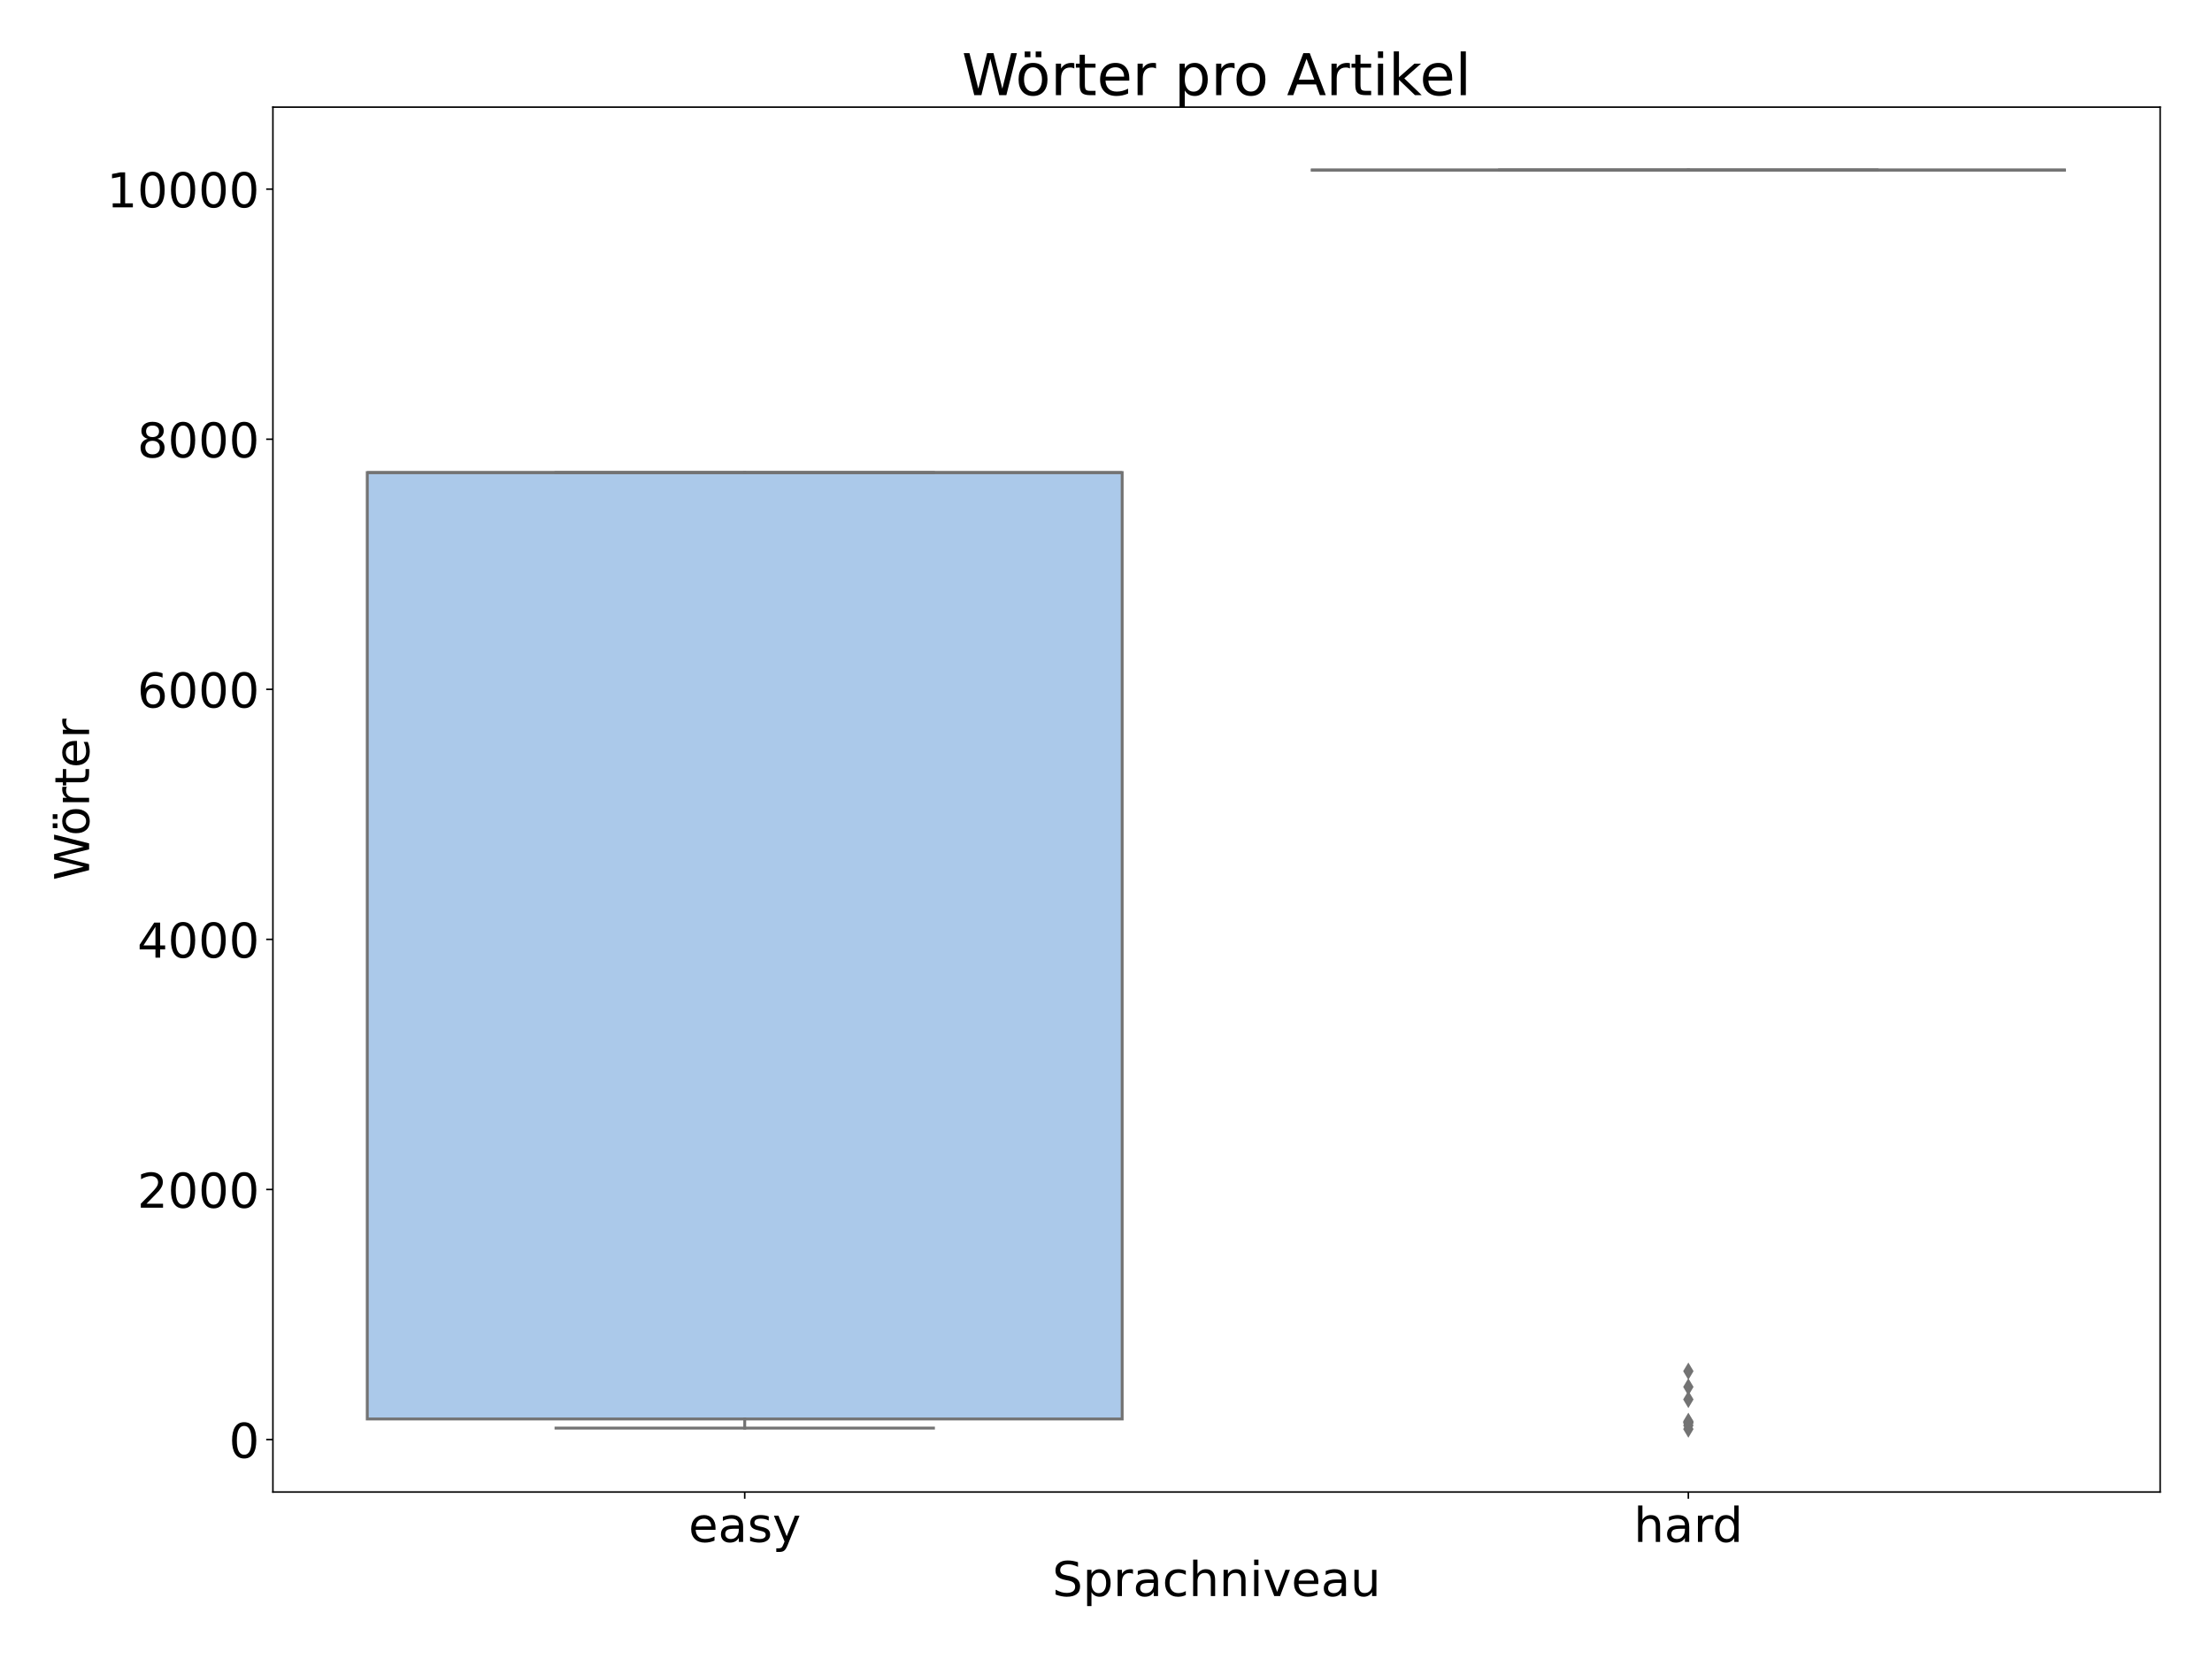
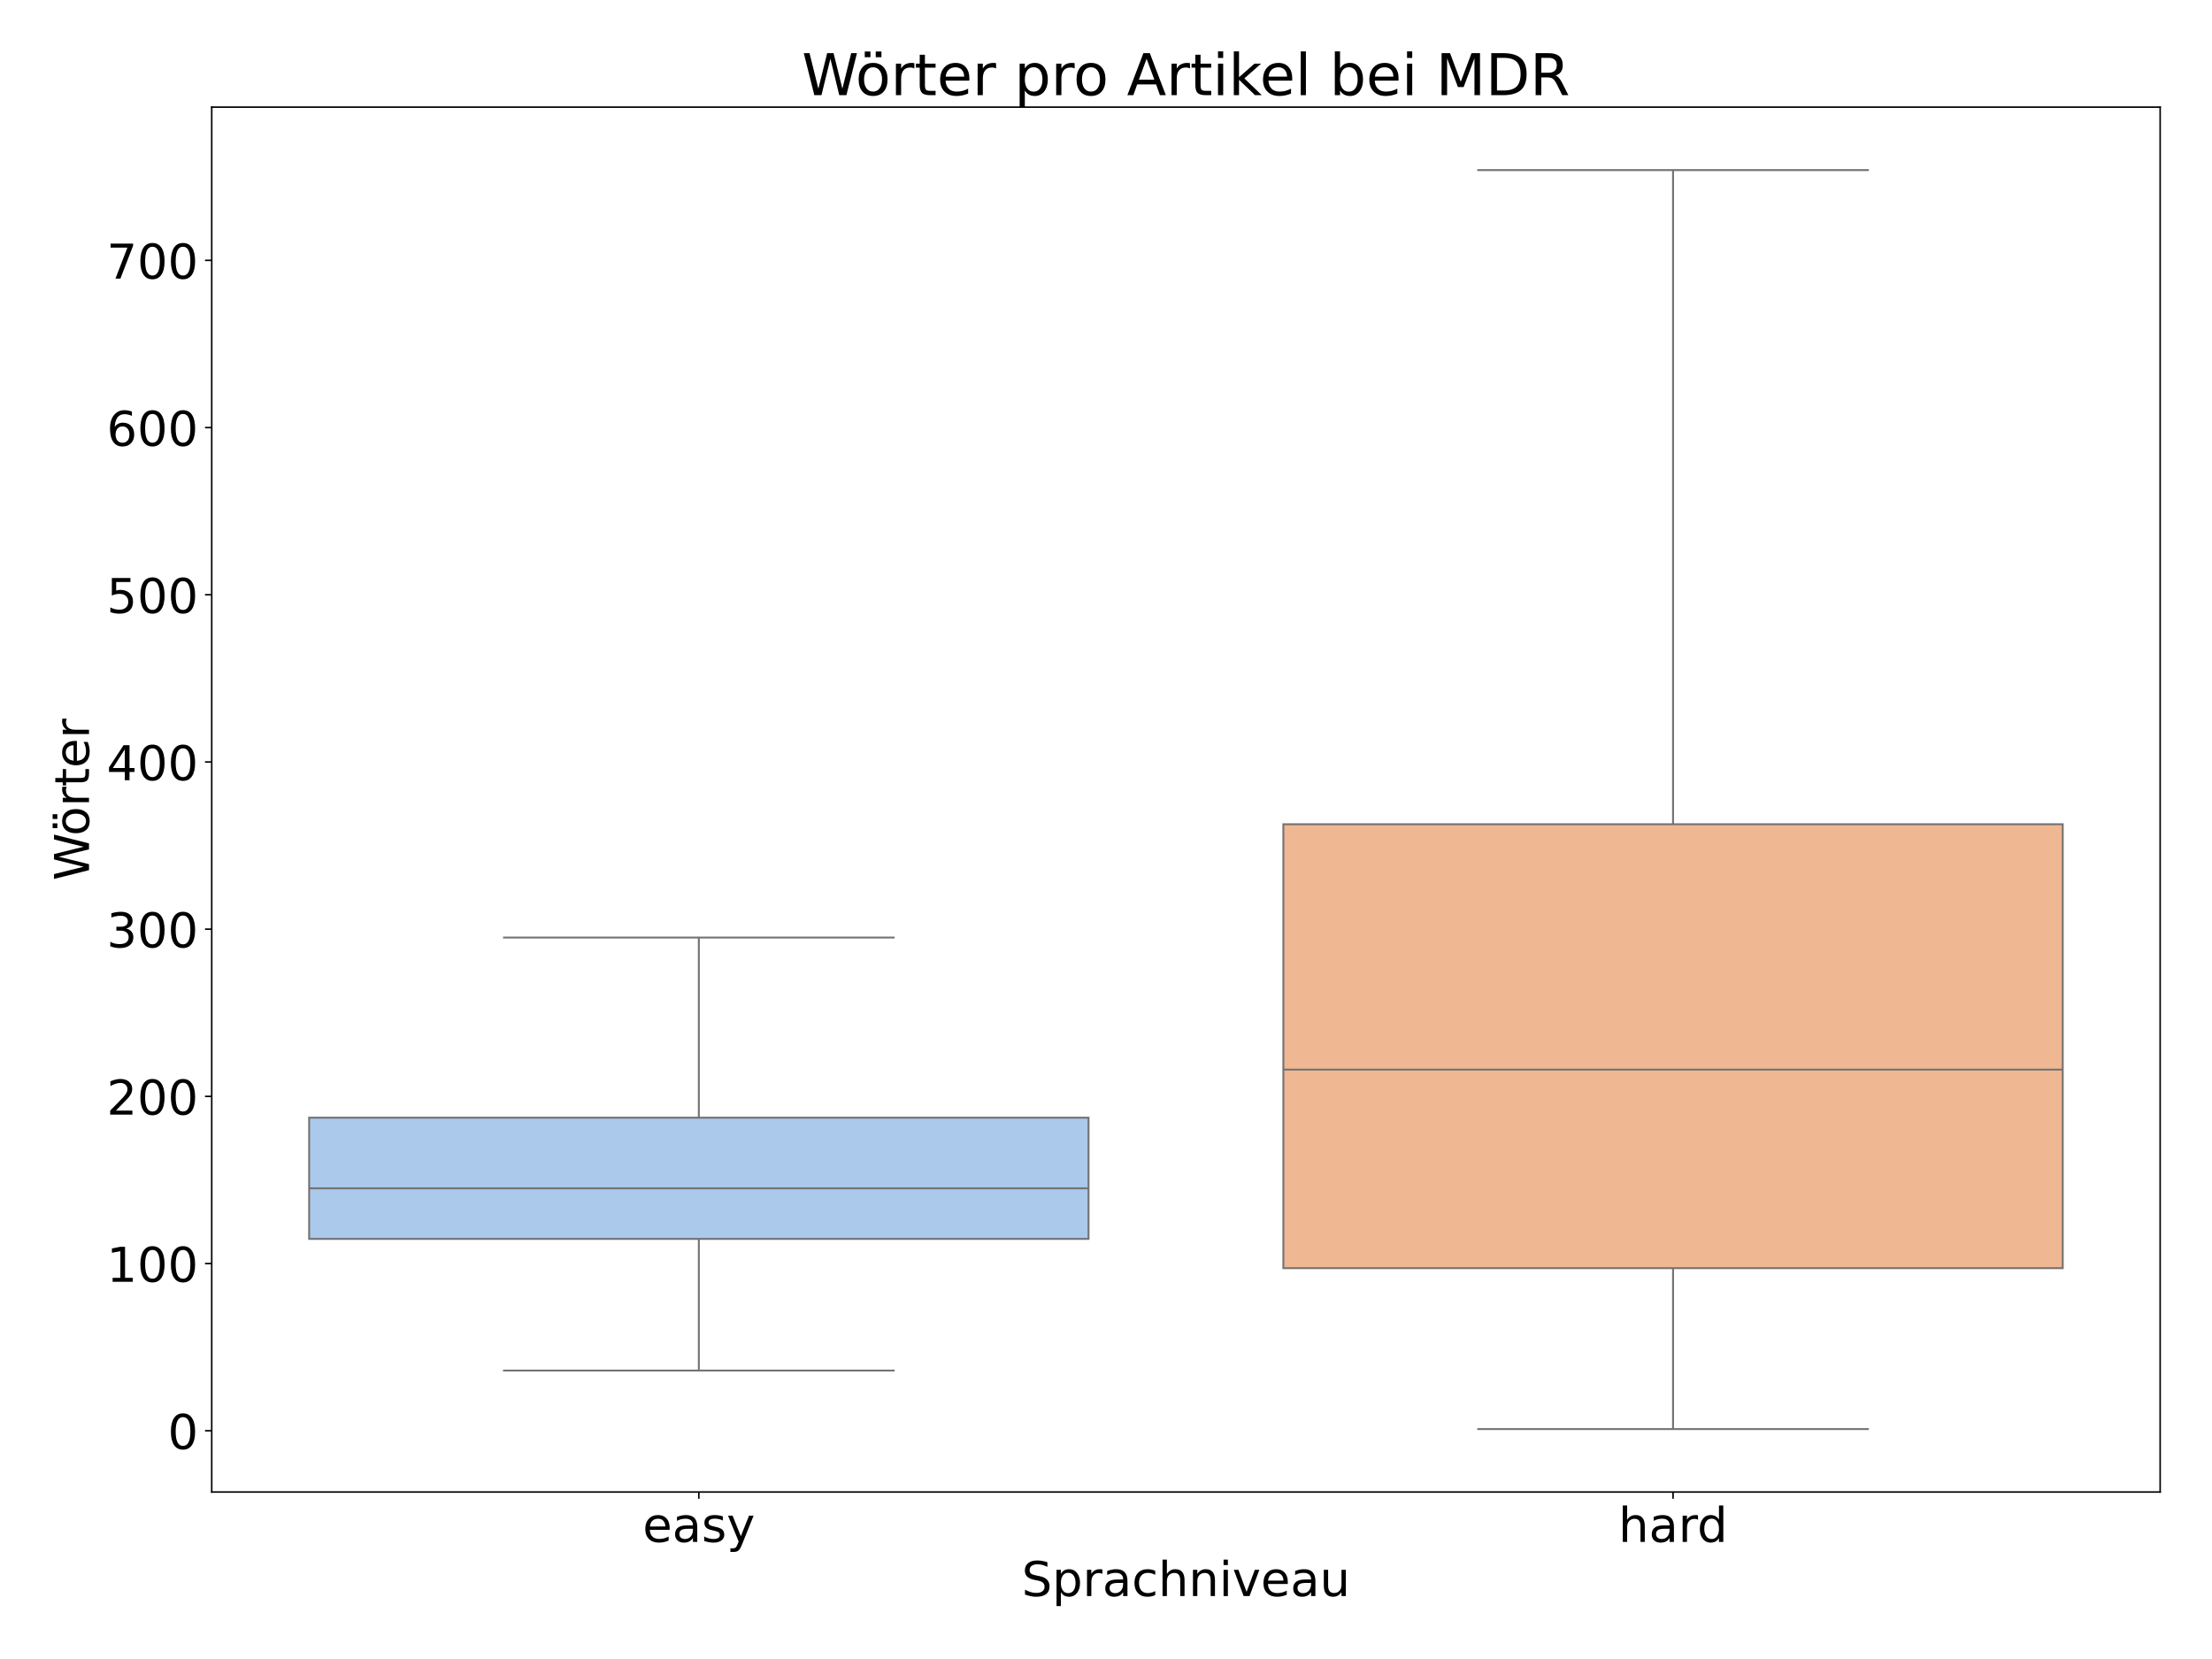
<svg xmlns="http://www.w3.org/2000/svg" xmlns:xlink="http://www.w3.org/1999/xlink" width="1152pt" height="864pt" viewBox="0 0 1152 864" version="1.1">
  <defs>
    <style type="text/css">*{stroke-linejoin: round; stroke-linecap: butt}</style>
  </defs>
  <g id="figure_1">
    <g id="patch_1">
      <path d="M 0 864  L 1152 864  L 1152 0  L 0 0  z " style="fill: #ffffff" />
    </g>
    <g id="axes_1">
      <g id="patch_2">
-         <path d="M 142.13 777.04  L 1125 777.04  L 1125 55.8  L 142.13 55.8  z " style="fill: #ffffff" />
-       </g>
-       <g id="patch_3">
-         <path d="M 191.274 738.998  L 584.422 738.998  L 584.422 246.12  L 191.274 246.12  L 191.274 738.998  z " clip-path="url(#p0966181369)" style="fill: #abc9ea; stroke: #737373; stroke-width: 1.5; stroke-linejoin: miter" />
-       </g>
-       <g id="patch_4">
-         <path d="M 682.708 88.584  L 1075.857 88.584  L 1075.857 88.584  L 682.708 88.584  L 682.708 88.584  z " clip-path="url(#p0966181369)" style="fill: #efb792; stroke: #737373; stroke-width: 1.5; stroke-linejoin: miter" />
+         <path d="M 110.27 777.04  L 1125 777.04  L 1125 55.8  L 110.27 55.8  z " style="fill: #ffffff" />
      </g>
      <g id="matplotlib.axis_1">
        <g id="xtick_1">
          <g id="line2d_1">
            <defs>
-               <path id="m2e9de883c5" d="M 0 0  L 0 3.5  " style="stroke: #000000; stroke-width: 0.8" />
+               <path id="mde39a5d7dc" d="M 0 0  L 0 3.5  " style="stroke: #000000; stroke-width: 0.8" />
            </defs>
            <g>
-               <use xlink:href="#m2e9de883c5" x="387.848" y="777.04" style="stroke: #000000; stroke-width: 0.8" />
+               <use xlink:href="#mde39a5d7dc" x="363.952" y="777.04" style="stroke: #000000; stroke-width: 0.8" />
            </g>
          </g>
          <g id="text_1">
-             <g transform="translate(358.5858 803.0361) scale(0.25 -0.25)">
+             <g transform="translate(334.6908 803.0361)scale(0.25 -0.25)">
              <defs>
                <path id="DejaVuSans-65" d="M 3597 1894  L 3597 1613  L 953 1613  Q 991 1019 1311 708  Q 1631 397 2203 397  Q 2534 397 2845 478  Q 3156 559 3463 722  L 3463 178  Q 3153 47 2828 -22  Q 2503 -91 2169 -91  Q 1331 -91 842 396  Q 353 884 353 1716  Q 353 2575 817 3079  Q 1281 3584 2069 3584  Q 2775 3584 3186 3129  Q 3597 2675 3597 1894  z M 3022 2063  Q 3016 2534 2758 2815  Q 2500 3097 2075 3097  Q 1594 3097 1305 2825  Q 1016 2553 972 2059  L 3022 2063  z " transform="scale(0.015625)" />
                <path id="DejaVuSans-61" d="M 2194 1759  Q 1497 1759 1228 1600  Q 959 1441 959 1056  Q 959 750 1161 570  Q 1363 391 1709 391  Q 2188 391 2477 730  Q 2766 1069 2766 1631  L 2766 1759  L 2194 1759  z M 3341 1997  L 3341 0  L 2766 0  L 2766 531  Q 2569 213 2275 61  Q 1981 -91 1556 -91  Q 1019 -91 701 211  Q 384 513 384 1019  Q 384 1609 779 1909  Q 1175 2209 1959 2209  L 2766 2209  L 2766 2266  Q 2766 2663 2505 2880  Q 2244 3097 1772 3097  Q 1472 3097 1187 3025  Q 903 2953 641 2809  L 641 3341  Q 956 3463 1253 3523  Q 1550 3584 1831 3584  Q 2591 3584 2966 3190  Q 3341 2797 3341 1997  z " transform="scale(0.015625)" />
                <path id="DejaVuSans-73" d="M 2834 3397  L 2834 2853  Q 2591 2978 2328 3040  Q 2066 3103 1784 3103  Q 1356 3103 1142 2972  Q 928 2841 928 2578  Q 928 2378 1081 2264  Q 1234 2150 1697 2047  L 1894 2003  Q 2506 1872 2764 1633  Q 3022 1394 3022 966  Q 3022 478 2636 193  Q 2250 -91 1575 -91  Q 1294 -91 989 -36  Q 684 19 347 128  L 347 722  Q 666 556 975 473  Q 1284 391 1588 391  Q 1994 391 2212 530  Q 2431 669 2431 922  Q 2431 1156 2273 1281  Q 2116 1406 1581 1522  L 1381 1569  Q 847 1681 609 1914  Q 372 2147 372 2553  Q 372 3047 722 3315  Q 1072 3584 1716 3584  Q 2034 3584 2315 3537  Q 2597 3491 2834 3397  z " transform="scale(0.015625)" />
                <path id="DejaVuSans-79" d="M 2059 -325  Q 1816 -950 1584 -1140  Q 1353 -1331 966 -1331  L 506 -1331  L 506 -850  L 844 -850  Q 1081 -850 1212 -737  Q 1344 -625 1503 -206  L 1606 56  L 191 3500  L 800 3500  L 1894 763  L 2988 3500  L 3597 3500  L 2059 -325  z " transform="scale(0.015625)" />
              </defs>
              <use xlink:href="#DejaVuSans-65" />
              <use xlink:href="#DejaVuSans-61" x="61.523" />
              <use xlink:href="#DejaVuSans-73" x="122.803" />
              <use xlink:href="#DejaVuSans-79" x="174.902" />
            </g>
          </g>
        </g>
        <g id="xtick_2">
          <g id="line2d_2">
            <g>
-               <use xlink:href="#m2e9de883c5" x="879.283" y="777.04" style="stroke: #000000; stroke-width: 0.8" />
+               <use xlink:href="#mde39a5d7dc" x="871.317" y="777.04" style="stroke: #000000; stroke-width: 0.8" />
            </g>
          </g>
          <g id="text_2">
-             <g transform="translate(850.845 803.0361) scale(0.25 -0.25)">
+             <g transform="translate(842.88 803.0361)scale(0.25 -0.25)">
              <defs>
                <path id="DejaVuSans-68" d="M 3513 2113  L 3513 0  L 2938 0  L 2938 2094  Q 2938 2591 2744 2837  Q 2550 3084 2163 3084  Q 1697 3084 1428 2787  Q 1159 2491 1159 1978  L 1159 0  L 581 0  L 581 4863  L 1159 4863  L 1159 2956  Q 1366 3272 1645 3428  Q 1925 3584 2291 3584  Q 2894 3584 3203 3211  Q 3513 2838 3513 2113  z " transform="scale(0.015625)" />
                <path id="DejaVuSans-72" d="M 2631 2963  Q 2534 3019 2420 3045  Q 2306 3072 2169 3072  Q 1681 3072 1420 2755  Q 1159 2438 1159 1844  L 1159 0  L 581 0  L 581 3500  L 1159 3500  L 1159 2956  Q 1341 3275 1631 3429  Q 1922 3584 2338 3584  Q 2397 3584 2469 3576  Q 2541 3569 2628 3553  L 2631 2963  z " transform="scale(0.015625)" />
                <path id="DejaVuSans-64" d="M 2906 2969  L 2906 4863  L 3481 4863  L 3481 0  L 2906 0  L 2906 525  Q 2725 213 2448 61  Q 2172 -91 1784 -91  Q 1150 -91 751 415  Q 353 922 353 1747  Q 353 2572 751 3078  Q 1150 3584 1784 3584  Q 2172 3584 2448 3432  Q 2725 3281 2906 2969  z M 947 1747  Q 947 1113 1208 752  Q 1469 391 1925 391  Q 2381 391 2643 752  Q 2906 1113 2906 1747  Q 2906 2381 2643 2742  Q 2381 3103 1925 3103  Q 1469 3103 1208 2742  Q 947 2381 947 1747  z " transform="scale(0.015625)" />
              </defs>
              <use xlink:href="#DejaVuSans-68" />
              <use xlink:href="#DejaVuSans-61" x="63.379" />
              <use xlink:href="#DejaVuSans-72" x="124.658" />
              <use xlink:href="#DejaVuSans-64" x="164.021" />
            </g>
          </g>
        </g>
        <g id="text_3">
-           <g transform="translate(548.0338 831.2314) scale(0.25 -0.25)">
+           <g transform="translate(532.1037 831.2314)scale(0.25 -0.25)">
            <defs>
              <path id="DejaVuSans-53" d="M 3425 4513  L 3425 3897  Q 3066 4069 2747 4153  Q 2428 4238 2131 4238  Q 1616 4238 1336 4038  Q 1056 3838 1056 3469  Q 1056 3159 1242 3001  Q 1428 2844 1947 2747  L 2328 2669  Q 3034 2534 3370 2195  Q 3706 1856 3706 1288  Q 3706 609 3251 259  Q 2797 -91 1919 -91  Q 1588 -91 1214 -16  Q 841 59 441 206  L 441 856  Q 825 641 1194 531  Q 1563 422 1919 422  Q 2459 422 2753 634  Q 3047 847 3047 1241  Q 3047 1584 2836 1778  Q 2625 1972 2144 2069  L 1759 2144  Q 1053 2284 737 2584  Q 422 2884 422 3419  Q 422 4038 858 4394  Q 1294 4750 2059 4750  Q 2388 4750 2728 4690  Q 3069 4631 3425 4513  z " transform="scale(0.015625)" />
              <path id="DejaVuSans-70" d="M 1159 525  L 1159 -1331  L 581 -1331  L 581 3500  L 1159 3500  L 1159 2969  Q 1341 3281 1617 3432  Q 1894 3584 2278 3584  Q 2916 3584 3314 3078  Q 3713 2572 3713 1747  Q 3713 922 3314 415  Q 2916 -91 2278 -91  Q 1894 -91 1617 61  Q 1341 213 1159 525  z M 3116 1747  Q 3116 2381 2855 2742  Q 2594 3103 2138 3103  Q 1681 3103 1420 2742  Q 1159 2381 1159 1747  Q 1159 1113 1420 752  Q 1681 391 2138 391  Q 2594 391 2855 752  Q 3116 1113 3116 1747  z " transform="scale(0.015625)" />
              <path id="DejaVuSans-63" d="M 3122 3366  L 3122 2828  Q 2878 2963 2633 3030  Q 2388 3097 2138 3097  Q 1578 3097 1268 2742  Q 959 2388 959 1747  Q 959 1106 1268 751  Q 1578 397 2138 397  Q 2388 397 2633 464  Q 2878 531 3122 666  L 3122 134  Q 2881 22 2623 -34  Q 2366 -91 2075 -91  Q 1284 -91 818 406  Q 353 903 353 1747  Q 353 2603 823 3093  Q 1294 3584 2113 3584  Q 2378 3584 2631 3529  Q 2884 3475 3122 3366  z " transform="scale(0.015625)" />
              <path id="DejaVuSans-6e" d="M 3513 2113  L 3513 0  L 2938 0  L 2938 2094  Q 2938 2591 2744 2837  Q 2550 3084 2163 3084  Q 1697 3084 1428 2787  Q 1159 2491 1159 1978  L 1159 0  L 581 0  L 581 3500  L 1159 3500  L 1159 2956  Q 1366 3272 1645 3428  Q 1925 3584 2291 3584  Q 2894 3584 3203 3211  Q 3513 2838 3513 2113  z " transform="scale(0.015625)" />
              <path id="DejaVuSans-69" d="M 603 3500  L 1178 3500  L 1178 0  L 603 0  L 603 3500  z M 603 4863  L 1178 4863  L 1178 4134  L 603 4134  L 603 4863  z " transform="scale(0.015625)" />
              <path id="DejaVuSans-76" d="M 191 3500  L 800 3500  L 1894 563  L 2988 3500  L 3597 3500  L 2284 0  L 1503 0  L 191 3500  z " transform="scale(0.015625)" />
              <path id="DejaVuSans-75" d="M 544 1381  L 544 3500  L 1119 3500  L 1119 1403  Q 1119 906 1312 657  Q 1506 409 1894 409  Q 2359 409 2629 706  Q 2900 1003 2900 1516  L 2900 3500  L 3475 3500  L 3475 0  L 2900 0  L 2900 538  Q 2691 219 2414 64  Q 2138 -91 1772 -91  Q 1169 -91 856 284  Q 544 659 544 1381  z M 1991 3584  L 1991 3584  z " transform="scale(0.015625)" />
            </defs>
            <use xlink:href="#DejaVuSans-53" />
            <use xlink:href="#DejaVuSans-70" x="63.477" />
            <use xlink:href="#DejaVuSans-72" x="126.953" />
            <use xlink:href="#DejaVuSans-61" x="168.066" />
            <use xlink:href="#DejaVuSans-63" x="229.346" />
            <use xlink:href="#DejaVuSans-68" x="284.326" />
            <use xlink:href="#DejaVuSans-6e" x="347.705" />
            <use xlink:href="#DejaVuSans-69" x="411.084" />
            <use xlink:href="#DejaVuSans-76" x="438.867" />
            <use xlink:href="#DejaVuSans-65" x="498.047" />
            <use xlink:href="#DejaVuSans-61" x="559.57" />
            <use xlink:href="#DejaVuSans-75" x="620.85" />
          </g>
        </g>
      </g>
      <g id="matplotlib.axis_2">
        <g id="ytick_1">
          <g id="line2d_3">
            <defs>
-               <path id="mc878e985bf" d="M 0 0  L -3.5 0  " style="stroke: #000000; stroke-width: 0.8" />
+               <path id="m3dc1a7f582" d="M 0 0  L -3.5 0  " style="stroke: #000000; stroke-width: 0.8" />
            </defs>
            <g>
-               <use xlink:href="#mc878e985bf" x="142.13" y="749.727" style="stroke: #000000; stroke-width: 0.8" />
+               <use xlink:href="#m3dc1a7f582" x="110.27" y="745.127" style="stroke: #000000; stroke-width: 0.8" />
            </g>
          </g>
          <g id="text_4">
-             <g transform="translate(119.2237 759.2249) scale(0.25 -0.25)">
+             <g transform="translate(87.36375 754.6252)scale(0.25 -0.25)">
              <defs>
                <path id="DejaVuSans-30" d="M 2034 4250  Q 1547 4250 1301 3770  Q 1056 3291 1056 2328  Q 1056 1369 1301 889  Q 1547 409 2034 409  Q 2525 409 2770 889  Q 3016 1369 3016 2328  Q 3016 3291 2770 3770  Q 2525 4250 2034 4250  z M 2034 4750  Q 2819 4750 3233 4129  Q 3647 3509 3647 2328  Q 3647 1150 3233 529  Q 2819 -91 2034 -91  Q 1250 -91 836 529  Q 422 1150 422 2328  Q 422 3509 836 4129  Q 1250 4750 2034 4750  z " transform="scale(0.015625)" />
              </defs>
              <use xlink:href="#DejaVuSans-30" />
            </g>
          </g>
        </g>
        <g id="ytick_2">
          <g id="line2d_4">
            <g>
-               <use xlink:href="#mc878e985bf" x="142.13" y="619.478" style="stroke: #000000; stroke-width: 0.8" />
+               <use xlink:href="#m3dc1a7f582" x="110.27" y="658.052" style="stroke: #000000; stroke-width: 0.8" />
            </g>
          </g>
          <g id="text_5">
-             <g transform="translate(71.505 628.976) scale(0.25 -0.25)">
-               <defs>
-                 <path id="DejaVuSans-32" d="M 1228 531  L 3431 531  L 3431 0  L 469 0  L 469 531  Q 828 903 1448 1529  Q 2069 2156 2228 2338  Q 2531 2678 2651 2914  Q 2772 3150 2772 3378  Q 2772 3750 2511 3984  Q 2250 4219 1831 4219  Q 1534 4219 1204 4116  Q 875 4013 500 3803  L 500 4441  Q 881 4594 1212 4672  Q 1544 4750 1819 4750  Q 2544 4750 2975 4387  Q 3406 4025 3406 3419  Q 3406 3131 3298 2873  Q 3191 2616 2906 2266  Q 2828 2175 2409 1742  Q 1991 1309 1228 531  z " transform="scale(0.015625)" />
-               </defs>
-               <use xlink:href="#DejaVuSans-32" />
-               <use xlink:href="#DejaVuSans-30" x="63.623" />
-               <use xlink:href="#DejaVuSans-30" x="127.246" />
-               <use xlink:href="#DejaVuSans-30" x="190.869" />
+             <g transform="translate(55.55125 667.5504)scale(0.25 -0.25)">
+               <defs>
+                 <path id="DejaVuSans-31" d="M 794 531  L 1825 531  L 1825 4091  L 703 3866  L 703 4441  L 1819 4666  L 2450 4666  L 2450 531  L 3481 531  L 3481 0  L 794 0  L 794 531  z " transform="scale(0.015625)" />
+               </defs>
+               <use xlink:href="#DejaVuSans-31" />
+               <use xlink:href="#DejaVuSans-30" x="63.623" />
+               <use xlink:href="#DejaVuSans-30" x="127.246" />
            </g>
          </g>
        </g>
        <g id="ytick_3">
          <g id="line2d_5">
            <g>
-               <use xlink:href="#mc878e985bf" x="142.13" y="489.229" style="stroke: #000000; stroke-width: 0.8" />
+               <use xlink:href="#m3dc1a7f582" x="110.27" y="570.978" style="stroke: #000000; stroke-width: 0.8" />
            </g>
          </g>
          <g id="text_6">
-             <g transform="translate(71.505 498.7272) scale(0.25 -0.25)">
-               <defs>
-                 <path id="DejaVuSans-34" d="M 2419 4116  L 825 1625  L 2419 1625  L 2419 4116  z M 2253 4666  L 3047 4666  L 3047 1625  L 3713 1625  L 3713 1100  L 3047 1100  L 3047 0  L 2419 0  L 2419 1100  L 313 1100  L 313 1709  L 2253 4666  z " transform="scale(0.015625)" />
-               </defs>
-               <use xlink:href="#DejaVuSans-34" />
-               <use xlink:href="#DejaVuSans-30" x="63.623" />
-               <use xlink:href="#DejaVuSans-30" x="127.246" />
-               <use xlink:href="#DejaVuSans-30" x="190.869" />
+             <g transform="translate(55.55125 580.4757)scale(0.25 -0.25)">
+               <defs>
+                 <path id="DejaVuSans-32" d="M 1228 531  L 3431 531  L 3431 0  L 469 0  L 469 531  Q 828 903 1448 1529  Q 2069 2156 2228 2338  Q 2531 2678 2651 2914  Q 2772 3150 2772 3378  Q 2772 3750 2511 3984  Q 2250 4219 1831 4219  Q 1534 4219 1204 4116  Q 875 4013 500 3803  L 500 4441  Q 881 4594 1212 4672  Q 1544 4750 1819 4750  Q 2544 4750 2975 4387  Q 3406 4025 3406 3419  Q 3406 3131 3298 2873  Q 3191 2616 2906 2266  Q 2828 2175 2409 1742  Q 1991 1309 1228 531  z " transform="scale(0.015625)" />
+               </defs>
+               <use xlink:href="#DejaVuSans-32" />
+               <use xlink:href="#DejaVuSans-30" x="63.623" />
+               <use xlink:href="#DejaVuSans-30" x="127.246" />
            </g>
          </g>
        </g>
        <g id="ytick_4">
          <g id="line2d_6">
            <g>
-               <use xlink:href="#mc878e985bf" x="142.13" y="358.98" style="stroke: #000000; stroke-width: 0.8" />
+               <use xlink:href="#m3dc1a7f582" x="110.27" y="483.903" style="stroke: #000000; stroke-width: 0.8" />
            </g>
          </g>
          <g id="text_7">
-             <g transform="translate(71.505 368.4783) scale(0.25 -0.25)">
-               <defs>
-                 <path id="DejaVuSans-36" d="M 2113 2584  Q 1688 2584 1439 2293  Q 1191 2003 1191 1497  Q 1191 994 1439 701  Q 1688 409 2113 409  Q 2538 409 2786 701  Q 3034 994 3034 1497  Q 3034 2003 2786 2293  Q 2538 2584 2113 2584  z M 3366 4563  L 3366 3988  Q 3128 4100 2886 4159  Q 2644 4219 2406 4219  Q 1781 4219 1451 3797  Q 1122 3375 1075 2522  Q 1259 2794 1537 2939  Q 1816 3084 2150 3084  Q 2853 3084 3261 2657  Q 3669 2231 3669 1497  Q 3669 778 3244 343  Q 2819 -91 2113 -91  Q 1303 -91 875 529  Q 447 1150 447 2328  Q 447 3434 972 4092  Q 1497 4750 2381 4750  Q 2619 4750 2861 4703  Q 3103 4656 3366 4563  z " transform="scale(0.015625)" />
-               </defs>
-               <use xlink:href="#DejaVuSans-36" />
-               <use xlink:href="#DejaVuSans-30" x="63.623" />
-               <use xlink:href="#DejaVuSans-30" x="127.246" />
-               <use xlink:href="#DejaVuSans-30" x="190.869" />
+             <g transform="translate(55.55125 493.401)scale(0.25 -0.25)">
+               <defs>
+                 <path id="DejaVuSans-33" d="M 2597 2516  Q 3050 2419 3304 2112  Q 3559 1806 3559 1356  Q 3559 666 3084 287  Q 2609 -91 1734 -91  Q 1441 -91 1130 -33  Q 819 25 488 141  L 488 750  Q 750 597 1062 519  Q 1375 441 1716 441  Q 2309 441 2620 675  Q 2931 909 2931 1356  Q 2931 1769 2642 2001  Q 2353 2234 1838 2234  L 1294 2234  L 1294 2753  L 1863 2753  Q 2328 2753 2575 2939  Q 2822 3125 2822 3475  Q 2822 3834 2567 4026  Q 2313 4219 1838 4219  Q 1578 4219 1281 4162  Q 984 4106 628 3988  L 628 4550  Q 988 4650 1302 4700  Q 1616 4750 1894 4750  Q 2613 4750 3031 4423  Q 3450 4097 3450 3541  Q 3450 3153 3228 2886  Q 3006 2619 2597 2516  z " transform="scale(0.015625)" />
+               </defs>
+               <use xlink:href="#DejaVuSans-33" />
+               <use xlink:href="#DejaVuSans-30" x="63.623" />
+               <use xlink:href="#DejaVuSans-30" x="127.246" />
            </g>
          </g>
        </g>
        <g id="ytick_5">
          <g id="line2d_7">
            <g>
-               <use xlink:href="#mc878e985bf" x="142.13" y="228.731" style="stroke: #000000; stroke-width: 0.8" />
+               <use xlink:href="#m3dc1a7f582" x="110.27" y="396.828" style="stroke: #000000; stroke-width: 0.8" />
            </g>
          </g>
          <g id="text_8">
-             <g transform="translate(71.505 238.2294) scale(0.25 -0.25)">
-               <defs>
-                 <path id="DejaVuSans-38" d="M 2034 2216  Q 1584 2216 1326 1975  Q 1069 1734 1069 1313  Q 1069 891 1326 650  Q 1584 409 2034 409  Q 2484 409 2743 651  Q 3003 894 3003 1313  Q 3003 1734 2745 1975  Q 2488 2216 2034 2216  z M 1403 2484  Q 997 2584 770 2862  Q 544 3141 544 3541  Q 544 4100 942 4425  Q 1341 4750 2034 4750  Q 2731 4750 3128 4425  Q 3525 4100 3525 3541  Q 3525 3141 3298 2862  Q 3072 2584 2669 2484  Q 3125 2378 3379 2068  Q 3634 1759 3634 1313  Q 3634 634 3220 271  Q 2806 -91 2034 -91  Q 1263 -91 848 271  Q 434 634 434 1313  Q 434 1759 690 2068  Q 947 2378 1403 2484  z M 1172 3481  Q 1172 3119 1398 2916  Q 1625 2713 2034 2713  Q 2441 2713 2670 2916  Q 2900 3119 2900 3481  Q 2900 3844 2670 4047  Q 2441 4250 2034 4250  Q 1625 4250 1398 4047  Q 1172 3844 1172 3481  z " transform="scale(0.015625)" />
-               </defs>
-               <use xlink:href="#DejaVuSans-38" />
-               <use xlink:href="#DejaVuSans-30" x="63.623" />
-               <use xlink:href="#DejaVuSans-30" x="127.246" />
-               <use xlink:href="#DejaVuSans-30" x="190.869" />
+             <g transform="translate(55.55125 406.3262)scale(0.25 -0.25)">
+               <defs>
+                 <path id="DejaVuSans-34" d="M 2419 4116  L 825 1625  L 2419 1625  L 2419 4116  z M 2253 4666  L 3047 4666  L 3047 1625  L 3713 1625  L 3713 1100  L 3047 1100  L 3047 0  L 2419 0  L 2419 1100  L 313 1100  L 313 1709  L 2253 4666  z " transform="scale(0.015625)" />
+               </defs>
+               <use xlink:href="#DejaVuSans-34" />
+               <use xlink:href="#DejaVuSans-30" x="63.623" />
+               <use xlink:href="#DejaVuSans-30" x="127.246" />
            </g>
          </g>
        </g>
        <g id="ytick_6">
          <g id="line2d_8">
            <g>
-               <use xlink:href="#mc878e985bf" x="142.13" y="98.483" style="stroke: #000000; stroke-width: 0.8" />
+               <use xlink:href="#m3dc1a7f582" x="110.27" y="309.753" style="stroke: #000000; stroke-width: 0.8" />
            </g>
          </g>
          <g id="text_9">
-             <g transform="translate(55.59875 107.9806) scale(0.25 -0.25)">
-               <defs>
-                 <path id="DejaVuSans-31" d="M 794 531  L 1825 531  L 1825 4091  L 703 3866  L 703 4441  L 1819 4666  L 2450 4666  L 2450 531  L 3481 531  L 3481 0  L 794 0  L 794 531  z " transform="scale(0.015625)" />
-               </defs>
-               <use xlink:href="#DejaVuSans-31" />
-               <use xlink:href="#DejaVuSans-30" x="63.623" />
-               <use xlink:href="#DejaVuSans-30" x="127.246" />
-               <use xlink:href="#DejaVuSans-30" x="190.869" />
-               <use xlink:href="#DejaVuSans-30" x="254.492" />
-             </g>
-           </g>
-         </g>
-         <g id="text_10">
-           <g transform="translate(46.39953 458.5626) rotate(-90) scale(0.25 -0.25)">
+             <g transform="translate(55.55125 319.2515)scale(0.25 -0.25)">
+               <defs>
+                 <path id="DejaVuSans-35" d="M 691 4666  L 3169 4666  L 3169 4134  L 1269 4134  L 1269 2991  Q 1406 3038 1543 3061  Q 1681 3084 1819 3084  Q 2600 3084 3056 2656  Q 3513 2228 3513 1497  Q 3513 744 3044 326  Q 2575 -91 1722 -91  Q 1428 -91 1123 -41  Q 819 9 494 109  L 494 744  Q 775 591 1075 516  Q 1375 441 1709 441  Q 2250 441 2565 725  Q 2881 1009 2881 1497  Q 2881 1984 2565 2268  Q 2250 2553 1709 2553  Q 1456 2553 1204 2497  Q 953 2441 691 2322  L 691 4666  z " transform="scale(0.015625)" />
+               </defs>
+               <use xlink:href="#DejaVuSans-35" />
+               <use xlink:href="#DejaVuSans-30" x="63.623" />
+               <use xlink:href="#DejaVuSans-30" x="127.246" />
+             </g>
+           </g>
+         </g>
+         <g id="ytick_7">
+           <g id="line2d_9">
+             <g>
+               <use xlink:href="#m3dc1a7f582" x="110.27" y="222.679" style="stroke: #000000; stroke-width: 0.8" />
+             </g>
+           </g>
+           <g id="text_10">
+             <g transform="translate(55.55125 232.1768)scale(0.25 -0.25)">
+               <defs>
+                 <path id="DejaVuSans-36" d="M 2113 2584  Q 1688 2584 1439 2293  Q 1191 2003 1191 1497  Q 1191 994 1439 701  Q 1688 409 2113 409  Q 2538 409 2786 701  Q 3034 994 3034 1497  Q 3034 2003 2786 2293  Q 2538 2584 2113 2584  z M 3366 4563  L 3366 3988  Q 3128 4100 2886 4159  Q 2644 4219 2406 4219  Q 1781 4219 1451 3797  Q 1122 3375 1075 2522  Q 1259 2794 1537 2939  Q 1816 3084 2150 3084  Q 2853 3084 3261 2657  Q 3669 2231 3669 1497  Q 3669 778 3244 343  Q 2819 -91 2113 -91  Q 1303 -91 875 529  Q 447 1150 447 2328  Q 447 3434 972 4092  Q 1497 4750 2381 4750  Q 2619 4750 2861 4703  Q 3103 4656 3366 4563  z " transform="scale(0.015625)" />
+               </defs>
+               <use xlink:href="#DejaVuSans-36" />
+               <use xlink:href="#DejaVuSans-30" x="63.623" />
+               <use xlink:href="#DejaVuSans-30" x="127.246" />
+             </g>
+           </g>
+         </g>
+         <g id="ytick_8">
+           <g id="line2d_10">
+             <g>
+               <use xlink:href="#m3dc1a7f582" x="110.27" y="135.604" style="stroke: #000000; stroke-width: 0.8" />
+             </g>
+           </g>
+           <g id="text_11">
+             <g transform="translate(55.55125 145.102)scale(0.25 -0.25)">
+               <defs>
+                 <path id="DejaVuSans-37" d="M 525 4666  L 3525 4666  L 3525 4397  L 1831 0  L 1172 0  L 2766 4134  L 525 4134  L 525 4666  z " transform="scale(0.015625)" />
+               </defs>
+               <use xlink:href="#DejaVuSans-37" />
+               <use xlink:href="#DejaVuSans-30" x="63.623" />
+               <use xlink:href="#DejaVuSans-30" x="127.246" />
+             </g>
+           </g>
+         </g>
+         <g id="text_12">
+           <g transform="translate(46.35203 458.5626)rotate(-90)scale(0.25 -0.25)">
            <defs>
              <path id="DejaVuSans-57" d="M 213 4666  L 850 4666  L 1831 722  L 2809 4666  L 3519 4666  L 4500 722  L 5478 4666  L 6119 4666  L 4947 0  L 4153 0  L 3169 4050  L 2175 0  L 1381 0  L 213 4666  z " transform="scale(0.015625)" />
              <path id="DejaVuSans-f6" d="M 1959 3097  Q 1497 3097 1228 2736  Q 959 2375 959 1747  Q 959 1119 1226 758  Q 1494 397 1959 397  Q 2419 397 2687 759  Q 2956 1122 2956 1747  Q 2956 2369 2687 2733  Q 2419 3097 1959 3097  z M 1959 3584  Q 2709 3584 3137 3096  Q 3566 2609 3566 1747  Q 3566 888 3137 398  Q 2709 -91 1959 -91  Q 1206 -91 779 398  Q 353 888 353 1747  Q 353 2609 779 3096  Q 1206 3584 1959 3584  z M 2253 4850  L 2888 4850  L 2888 4219  L 2253 4219  L 2253 4850  z M 1031 4850  L 1666 4850  L 1666 4219  L 1031 4219  L 1031 4850  z " transform="scale(0.015625)" />
              <path id="DejaVuSans-74" d="M 1172 4494  L 1172 3500  L 2356 3500  L 2356 3053  L 1172 3053  L 1172 1153  Q 1172 725 1289 603  Q 1406 481 1766 481  L 2356 481  L 2356 0  L 1766 0  Q 1100 0 847 248  Q 594 497 594 1153  L 594 3053  L 172 3053  L 172 3500  L 594 3500  L 594 4494  L 1172 4494  z " transform="scale(0.015625)" />
            </defs>
            <use xlink:href="#DejaVuSans-57" />
            <use xlink:href="#DejaVuSans-f6" x="93.002" />
            <use xlink:href="#DejaVuSans-72" x="154.184" />
            <use xlink:href="#DejaVuSans-74" x="195.297" />
            <use xlink:href="#DejaVuSans-65" x="234.506" />
            <use xlink:href="#DejaVuSans-72" x="296.029" />
          </g>
        </g>
      </g>
-       <g id="line2d_9">
-         <path d="M 387.848 738.998  L 387.848 743.735  " clip-path="url(#p0966181369)" style="fill: none; stroke: #737373; stroke-width: 1.5; stroke-linecap: square" />
-       </g>
-       <g id="line2d_10">
-         <path d="M 387.848 246.12  L 387.848 246.12  " clip-path="url(#p0966181369)" style="fill: none; stroke: #737373; stroke-width: 1.5; stroke-linecap: square" />
+       <g id="patch_3">
+         <path d="M 161.006 645.209  L 566.899 645.209  L 566.899 582.08  L 161.006 582.08  L 161.006 645.209  z " clip-path="url(#p3bc169f454)" style="fill: #abc9ea; stroke: #737373; stroke-linejoin: miter" />
      </g>
      <g id="line2d_11">
-         <path d="M 289.56 743.735  L 486.135 743.735  " clip-path="url(#p0966181369)" style="fill: none; stroke: #737373; stroke-width: 1.5; stroke-linecap: square" />
+         <path d="M 363.952 645.209  L 363.952 713.78  " clip-path="url(#p3bc169f454)" style="fill: none; stroke: #737373" />
      </g>
      <g id="line2d_12">
-         <path d="M 289.56 246.12  L 486.135 246.12  " clip-path="url(#p0966181369)" style="fill: none; stroke: #737373; stroke-width: 1.5; stroke-linecap: square" />
-       </g>
-       <g id="line2d_13" />
+         <path d="M 363.952 582.08  L 363.952 488.257  " clip-path="url(#p3bc169f454)" style="fill: none; stroke: #737373" />
+       </g>
+       <g id="line2d_13">
+         <path d="M 262.479 713.78  L 465.425 713.78  " clip-path="url(#p3bc169f454)" style="fill: none; stroke: #737373; stroke-linecap: square" />
+       </g>
      <g id="line2d_14">
-         <path d="M 879.283 88.584  L 879.283 88.584  " clip-path="url(#p0966181369)" style="fill: none; stroke: #737373; stroke-width: 1.5; stroke-linecap: square" />
+         <path d="M 262.479 488.257  L 465.425 488.257  " clip-path="url(#p3bc169f454)" style="fill: none; stroke: #737373; stroke-linecap: square" />
+       </g>
+       <g id="patch_4">
+         <path d="M 668.371 660.447  L 1074.264 660.447  L 1074.264 429.264  L 668.371 429.264  L 668.371 660.447  z " clip-path="url(#p3bc169f454)" style="fill: #efb792; stroke: #737373; stroke-linejoin: miter" />
      </g>
      <g id="line2d_15">
-         <path d="M 879.283 88.584  L 879.283 88.584  " clip-path="url(#p0966181369)" style="fill: none; stroke: #737373; stroke-width: 1.5; stroke-linecap: square" />
+         <path d="M 871.317 660.447  L 871.317 744.256  " clip-path="url(#p3bc169f454)" style="fill: none; stroke: #737373" />
      </g>
      <g id="line2d_16">
-         <path d="M 780.995 88.584  L 977.569 88.584  " clip-path="url(#p0966181369)" style="fill: none; stroke: #737373; stroke-width: 1.5; stroke-linecap: square" />
+         <path d="M 871.317 429.264  L 871.317 88.584  " clip-path="url(#p3bc169f454)" style="fill: none; stroke: #737373" />
      </g>
      <g id="line2d_17">
-         <path d="M 780.995 88.584  L 977.569 88.584  " clip-path="url(#p0966181369)" style="fill: none; stroke: #737373; stroke-width: 1.5; stroke-linecap: square" />
+         <path d="M 769.845 744.256  L 972.79 744.256  " clip-path="url(#p3bc169f454)" style="fill: none; stroke: #737373; stroke-linecap: square" />
      </g>
      <g id="line2d_18">
-         <defs>
-           <path id="m6558b20750" d="M 0 3.536  L 2.121 0  L 0 -3.536  L -2.121 0  z " style="stroke: #737373; stroke-linejoin: miter" />
-         </defs>
-         <g clip-path="url(#p0966181369)">
-           <use xlink:href="#m6558b20750" x="879.283" y="744.256" style="fill: #737373; stroke: #737373; stroke-linejoin: miter" />
-           <use xlink:href="#m6558b20750" x="879.283" y="714.104" style="fill: #737373; stroke: #737373; stroke-linejoin: miter" />
-           <use xlink:href="#m6558b20750" x="879.283" y="740.219" style="fill: #737373; stroke: #737373; stroke-linejoin: miter" />
-           <use xlink:href="#m6558b20750" x="879.283" y="722.309" style="fill: #737373; stroke: #737373; stroke-linejoin: miter" />
-           <use xlink:href="#m6558b20750" x="879.283" y="742.368" style="fill: #737373; stroke: #737373; stroke-linejoin: miter" />
-           <use xlink:href="#m6558b20750" x="879.283" y="728.822" style="fill: #737373; stroke: #737373; stroke-linejoin: miter" />
-           <use xlink:href="#m6558b20750" x="879.283" y="741.065" style="fill: #737373; stroke: #737373; stroke-linejoin: miter" />
-           <use xlink:href="#m6558b20750" x="879.283" y="740.74" style="fill: #737373; stroke: #737373; stroke-linejoin: miter" />
-         </g>
+         <path d="M 769.845 88.584  L 972.79 88.584  " clip-path="url(#p3bc169f454)" style="fill: none; stroke: #737373; stroke-linecap: square" />
      </g>
      <g id="line2d_19">
-         <path d="M 191.274 246.12  L 584.422 246.12  " clip-path="url(#p0966181369)" style="fill: none; stroke: #737373; stroke-width: 1.5" />
+         <path d="M 161.006 618.869  L 566.899 618.869  " clip-path="url(#p3bc169f454)" style="fill: none; stroke: #737373" />
      </g>
      <g id="line2d_20">
-         <path d="M 682.708 88.584  L 1075.857 88.584  " clip-path="url(#p0966181369)" style="fill: none; stroke: #737373; stroke-width: 1.5" />
+         <path d="M 668.371 557.046  L 1074.264 557.046  " clip-path="url(#p3bc169f454)" style="fill: none; stroke: #737373" />
      </g>
      <g id="patch_5">
-         <path d="M 142.13 777.04  L 142.13 55.8  " style="fill: none; stroke: #000000; stroke-width: 0.8; stroke-linejoin: miter; stroke-linecap: square" />
+         <path d="M 110.27 777.04  L 110.27 55.8  " style="fill: none; stroke: #000000; stroke-width: 0.8; stroke-linejoin: miter; stroke-linecap: square" />
      </g>
      <g id="patch_6">
        <path d="M 1125 777.04  L 1125 55.8  " style="fill: none; stroke: #000000; stroke-width: 0.8; stroke-linejoin: miter; stroke-linecap: square" />
      </g>
      <g id="patch_7">
-         <path d="M 142.13 777.04  L 1125 777.04  " style="fill: none; stroke: #000000; stroke-width: 0.8; stroke-linejoin: miter; stroke-linecap: square" />
+         <path d="M 110.27 777.04  L 1125 777.04  " style="fill: none; stroke: #000000; stroke-width: 0.8; stroke-linejoin: miter; stroke-linecap: square" />
      </g>
      <g id="patch_8">
-         <path d="M 142.13 55.8  L 1125 55.8  " style="fill: none; stroke: #000000; stroke-width: 0.8; stroke-linejoin: miter; stroke-linecap: square" />
-       </g>
-       <g id="text_11">
-         <g transform="translate(500.9158 49.56094) scale(0.3 -0.3)">
+         <path d="M 110.27 55.8  L 1125 55.8  " style="fill: none; stroke: #000000; stroke-width: 0.8; stroke-linejoin: miter; stroke-linecap: square" />
+       </g>
+       <g id="text_13">
+         <g transform="translate(417.617 49.56094)scale(0.3 -0.3)">
          <defs>
            <path id="DejaVuSans-20" transform="scale(0.015625)" />
            <path id="DejaVuSans-6f" d="M 1959 3097  Q 1497 3097 1228 2736  Q 959 2375 959 1747  Q 959 1119 1226 758  Q 1494 397 1959 397  Q 2419 397 2687 759  Q 2956 1122 2956 1747  Q 2956 2369 2687 2733  Q 2419 3097 1959 3097  z M 1959 3584  Q 2709 3584 3137 3096  Q 3566 2609 3566 1747  Q 3566 888 3137 398  Q 2709 -91 1959 -91  Q 1206 -91 779 398  Q 353 888 353 1747  Q 353 2609 779 3096  Q 1206 3584 1959 3584  z " transform="scale(0.015625)" />
            <path id="DejaVuSans-41" d="M 2188 4044  L 1331 1722  L 3047 1722  L 2188 4044  z M 1831 4666  L 2547 4666  L 4325 0  L 3669 0  L 3244 1197  L 1141 1197  L 716 0  L 50 0  L 1831 4666  z " transform="scale(0.015625)" />
            <path id="DejaVuSans-6b" d="M 581 4863  L 1159 4863  L 1159 1991  L 2875 3500  L 3609 3500  L 1753 1863  L 3688 0  L 2938 0  L 1159 1709  L 1159 0  L 581 0  L 581 4863  z " transform="scale(0.015625)" />
            <path id="DejaVuSans-6c" d="M 603 4863  L 1178 4863  L 1178 0  L 603 0  L 603 4863  z " transform="scale(0.015625)" />
+             <path id="DejaVuSans-62" d="M 3116 1747  Q 3116 2381 2855 2742  Q 2594 3103 2138 3103  Q 1681 3103 1420 2742  Q 1159 2381 1159 1747  Q 1159 1113 1420 752  Q 1681 391 2138 391  Q 2594 391 2855 752  Q 3116 1113 3116 1747  z M 1159 2969  Q 1341 3281 1617 3432  Q 1894 3584 2278 3584  Q 2916 3584 3314 3078  Q 3713 2572 3713 1747  Q 3713 922 3314 415  Q 2916 -91 2278 -91  Q 1894 -91 1617 61  Q 1341 213 1159 525  L 1159 0  L 581 0  L 581 4863  L 1159 4863  L 1159 2969  z " transform="scale(0.015625)" />
+             <path id="DejaVuSans-4d" d="M 628 4666  L 1569 4666  L 2759 1491  L 3956 4666  L 4897 4666  L 4897 0  L 4281 0  L 4281 4097  L 3078 897  L 2444 897  L 1241 4097  L 1241 0  L 628 0  L 628 4666  z " transform="scale(0.015625)" />
+             <path id="DejaVuSans-44" d="M 1259 4147  L 1259 519  L 2022 519  Q 2988 519 3436 956  Q 3884 1394 3884 2338  Q 3884 3275 3436 3711  Q 2988 4147 2022 4147  L 1259 4147  z M 628 4666  L 1925 4666  Q 3281 4666 3915 4102  Q 4550 3538 4550 2338  Q 4550 1131 3912 565  Q 3275 0 1925 0  L 628 0  L 628 4666  z " transform="scale(0.015625)" />
+             <path id="DejaVuSans-52" d="M 2841 2188  Q 3044 2119 3236 1894  Q 3428 1669 3622 1275  L 4263 0  L 3584 0  L 2988 1197  Q 2756 1666 2539 1819  Q 2322 1972 1947 1972  L 1259 1972  L 1259 0  L 628 0  L 628 4666  L 2053 4666  Q 2853 4666 3247 4331  Q 3641 3997 3641 3322  Q 3641 2881 3436 2590  Q 3231 2300 2841 2188  z M 1259 4147  L 1259 2491  L 2053 2491  Q 2509 2491 2742 2702  Q 2975 2913 2975 3322  Q 2975 3731 2742 3939  Q 2509 4147 2053 4147  L 1259 4147  z " transform="scale(0.015625)" />
          </defs>
          <use xlink:href="#DejaVuSans-57" />
          <use xlink:href="#DejaVuSans-f6" x="93.002" />
          <use xlink:href="#DejaVuSans-72" x="154.184" />
          <use xlink:href="#DejaVuSans-74" x="195.297" />
          <use xlink:href="#DejaVuSans-65" x="234.506" />
          <use xlink:href="#DejaVuSans-72" x="296.029" />
          <use xlink:href="#DejaVuSans-20" x="337.143" />
          <use xlink:href="#DejaVuSans-70" x="368.93" />
          <use xlink:href="#DejaVuSans-72" x="432.406" />
          <use xlink:href="#DejaVuSans-6f" x="471.27" />
          <use xlink:href="#DejaVuSans-20" x="532.451" />
          <use xlink:href="#DejaVuSans-41" x="564.238" />
          <use xlink:href="#DejaVuSans-72" x="632.646" />
          <use xlink:href="#DejaVuSans-74" x="673.76" />
          <use xlink:href="#DejaVuSans-69" x="712.969" />
          <use xlink:href="#DejaVuSans-6b" x="740.752" />
          <use xlink:href="#DejaVuSans-65" x="795.037" />
          <use xlink:href="#DejaVuSans-6c" x="856.561" />
+           <use xlink:href="#DejaVuSans-20" x="884.344" />
+           <use xlink:href="#DejaVuSans-62" x="916.131" />
+           <use xlink:href="#DejaVuSans-65" x="979.607" />
+           <use xlink:href="#DejaVuSans-69" x="1041.131" />
+           <use xlink:href="#DejaVuSans-20" x="1068.914" />
+           <use xlink:href="#DejaVuSans-4d" x="1100.701" />
+           <use xlink:href="#DejaVuSans-44" x="1186.98" />
+           <use xlink:href="#DejaVuSans-52" x="1263.982" />
        </g>
      </g>
    </g>
  </g>
  <defs>
-     <clipPath id="p0966181369">
-       <rect x="142.13" y="55.8" width="982.87" height="721.24" />
+     <clipPath id="p3bc169f454">
+       <rect x="110.27" y="55.8" width="1014.73" height="721.24" />
    </clipPath>
  </defs>
</svg>
